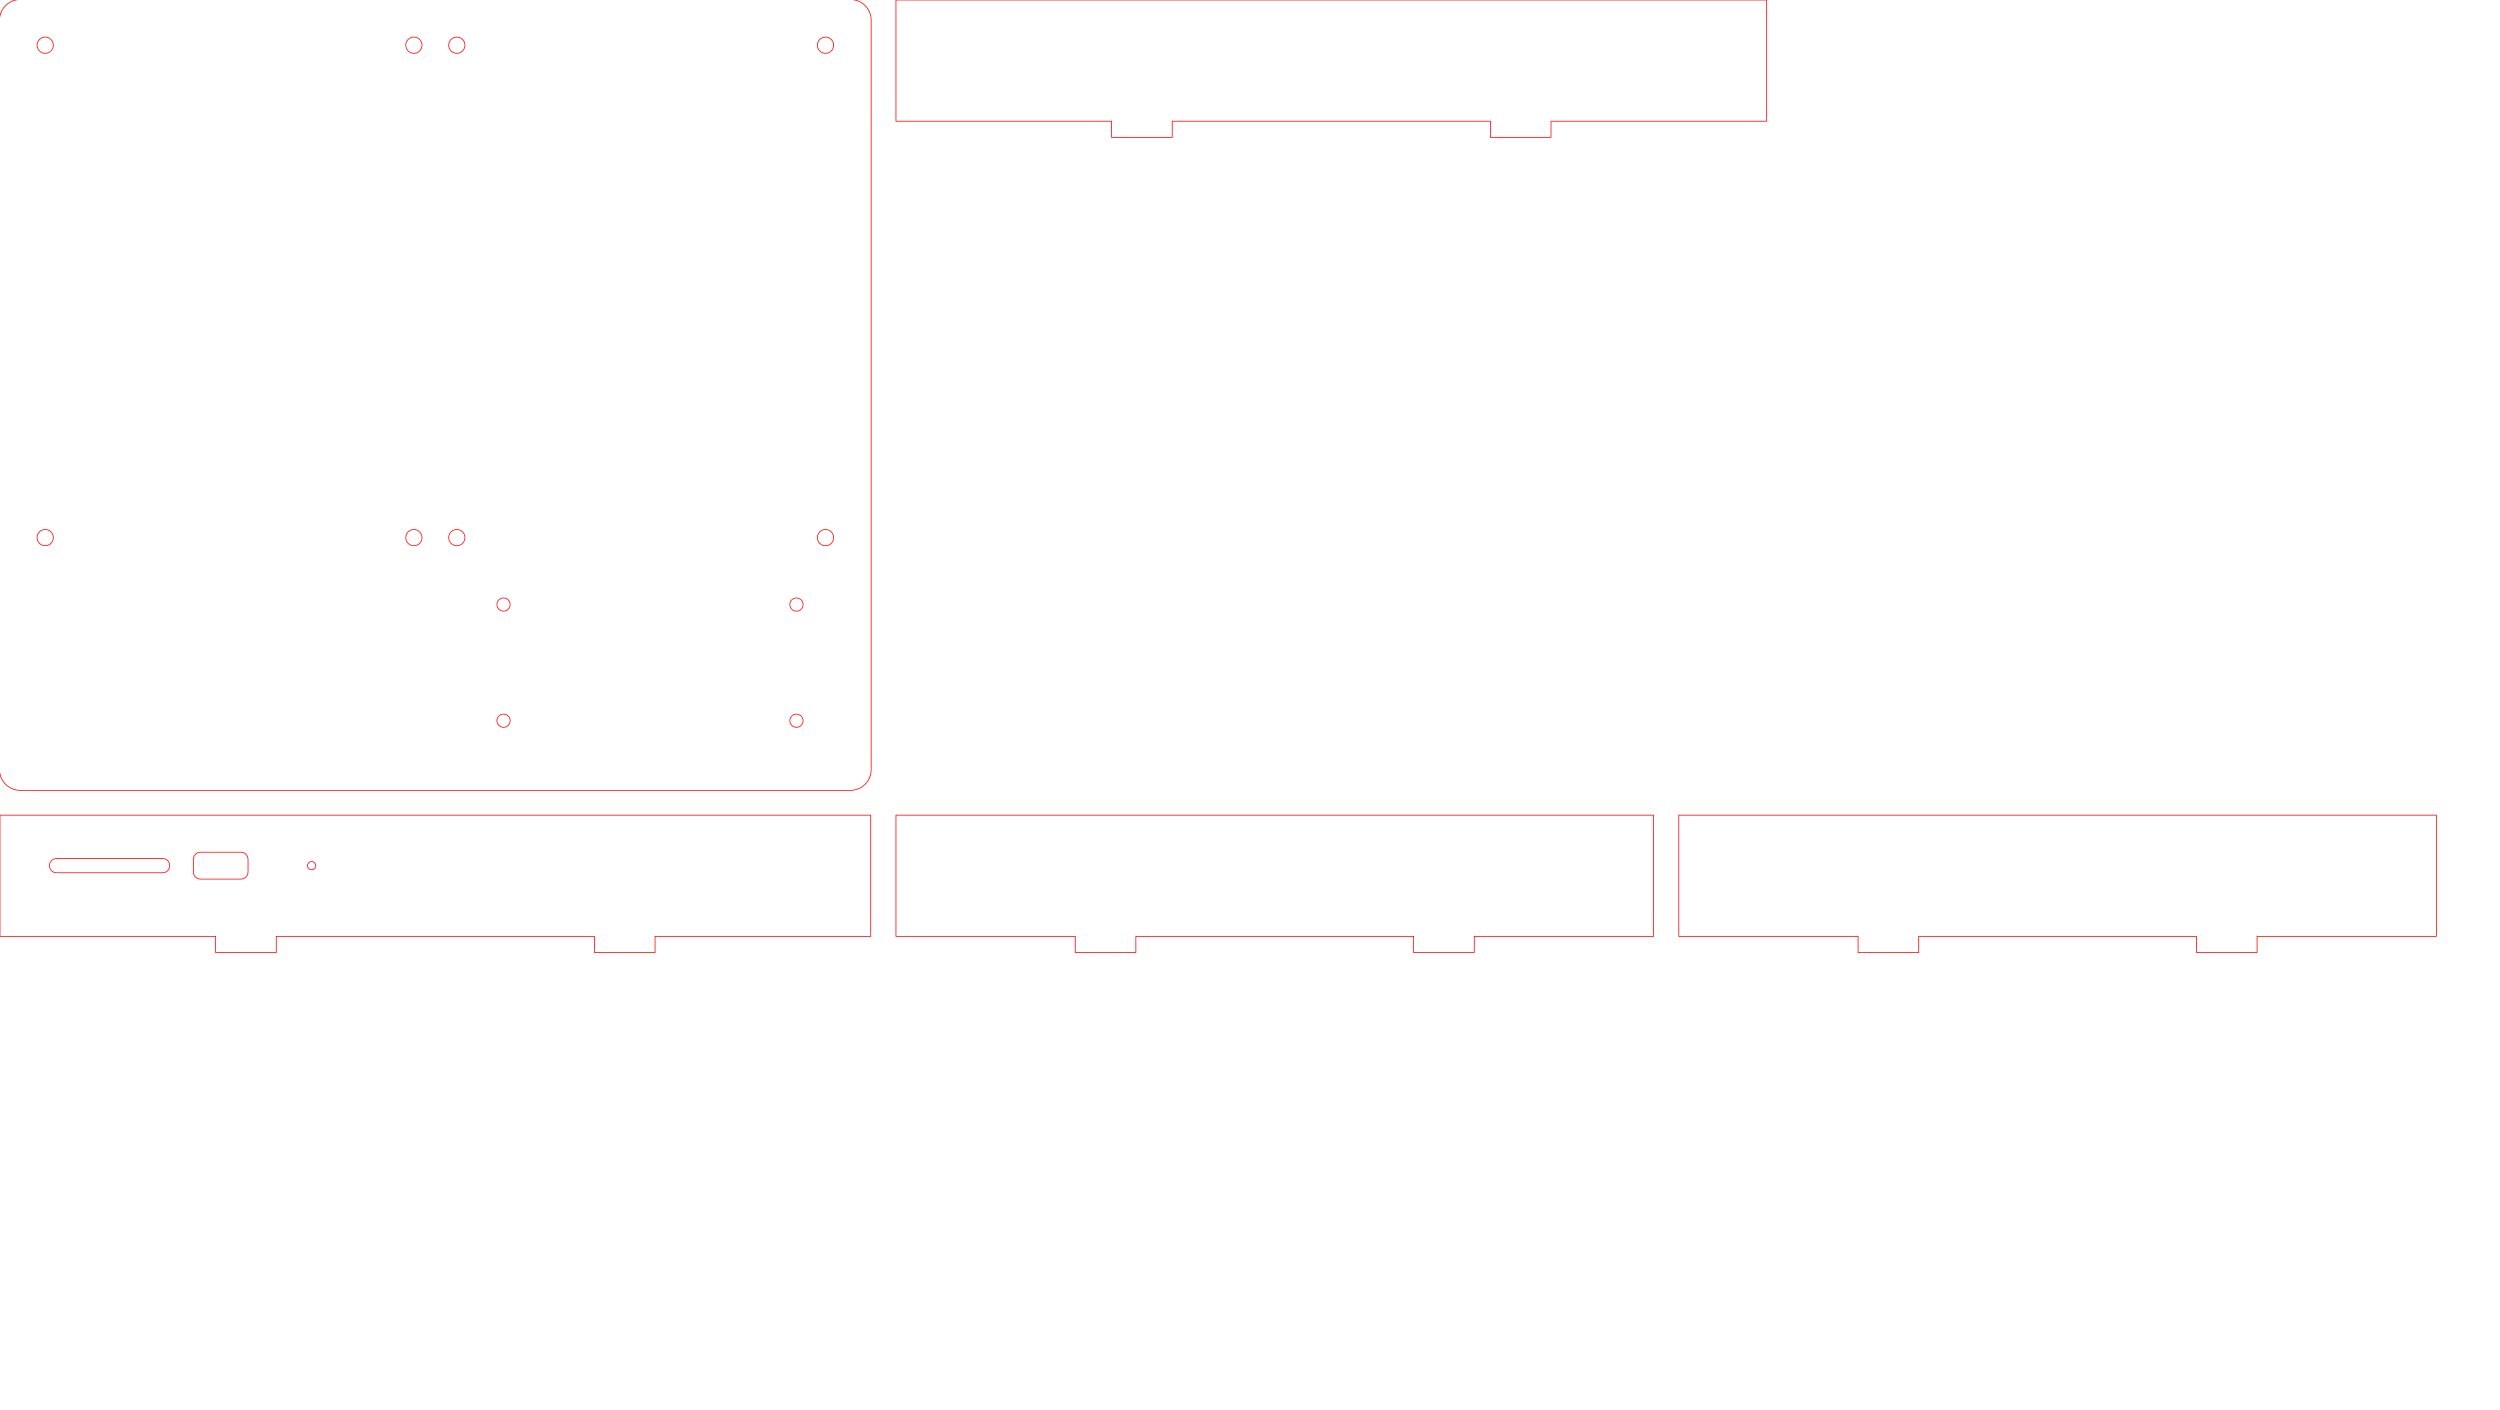
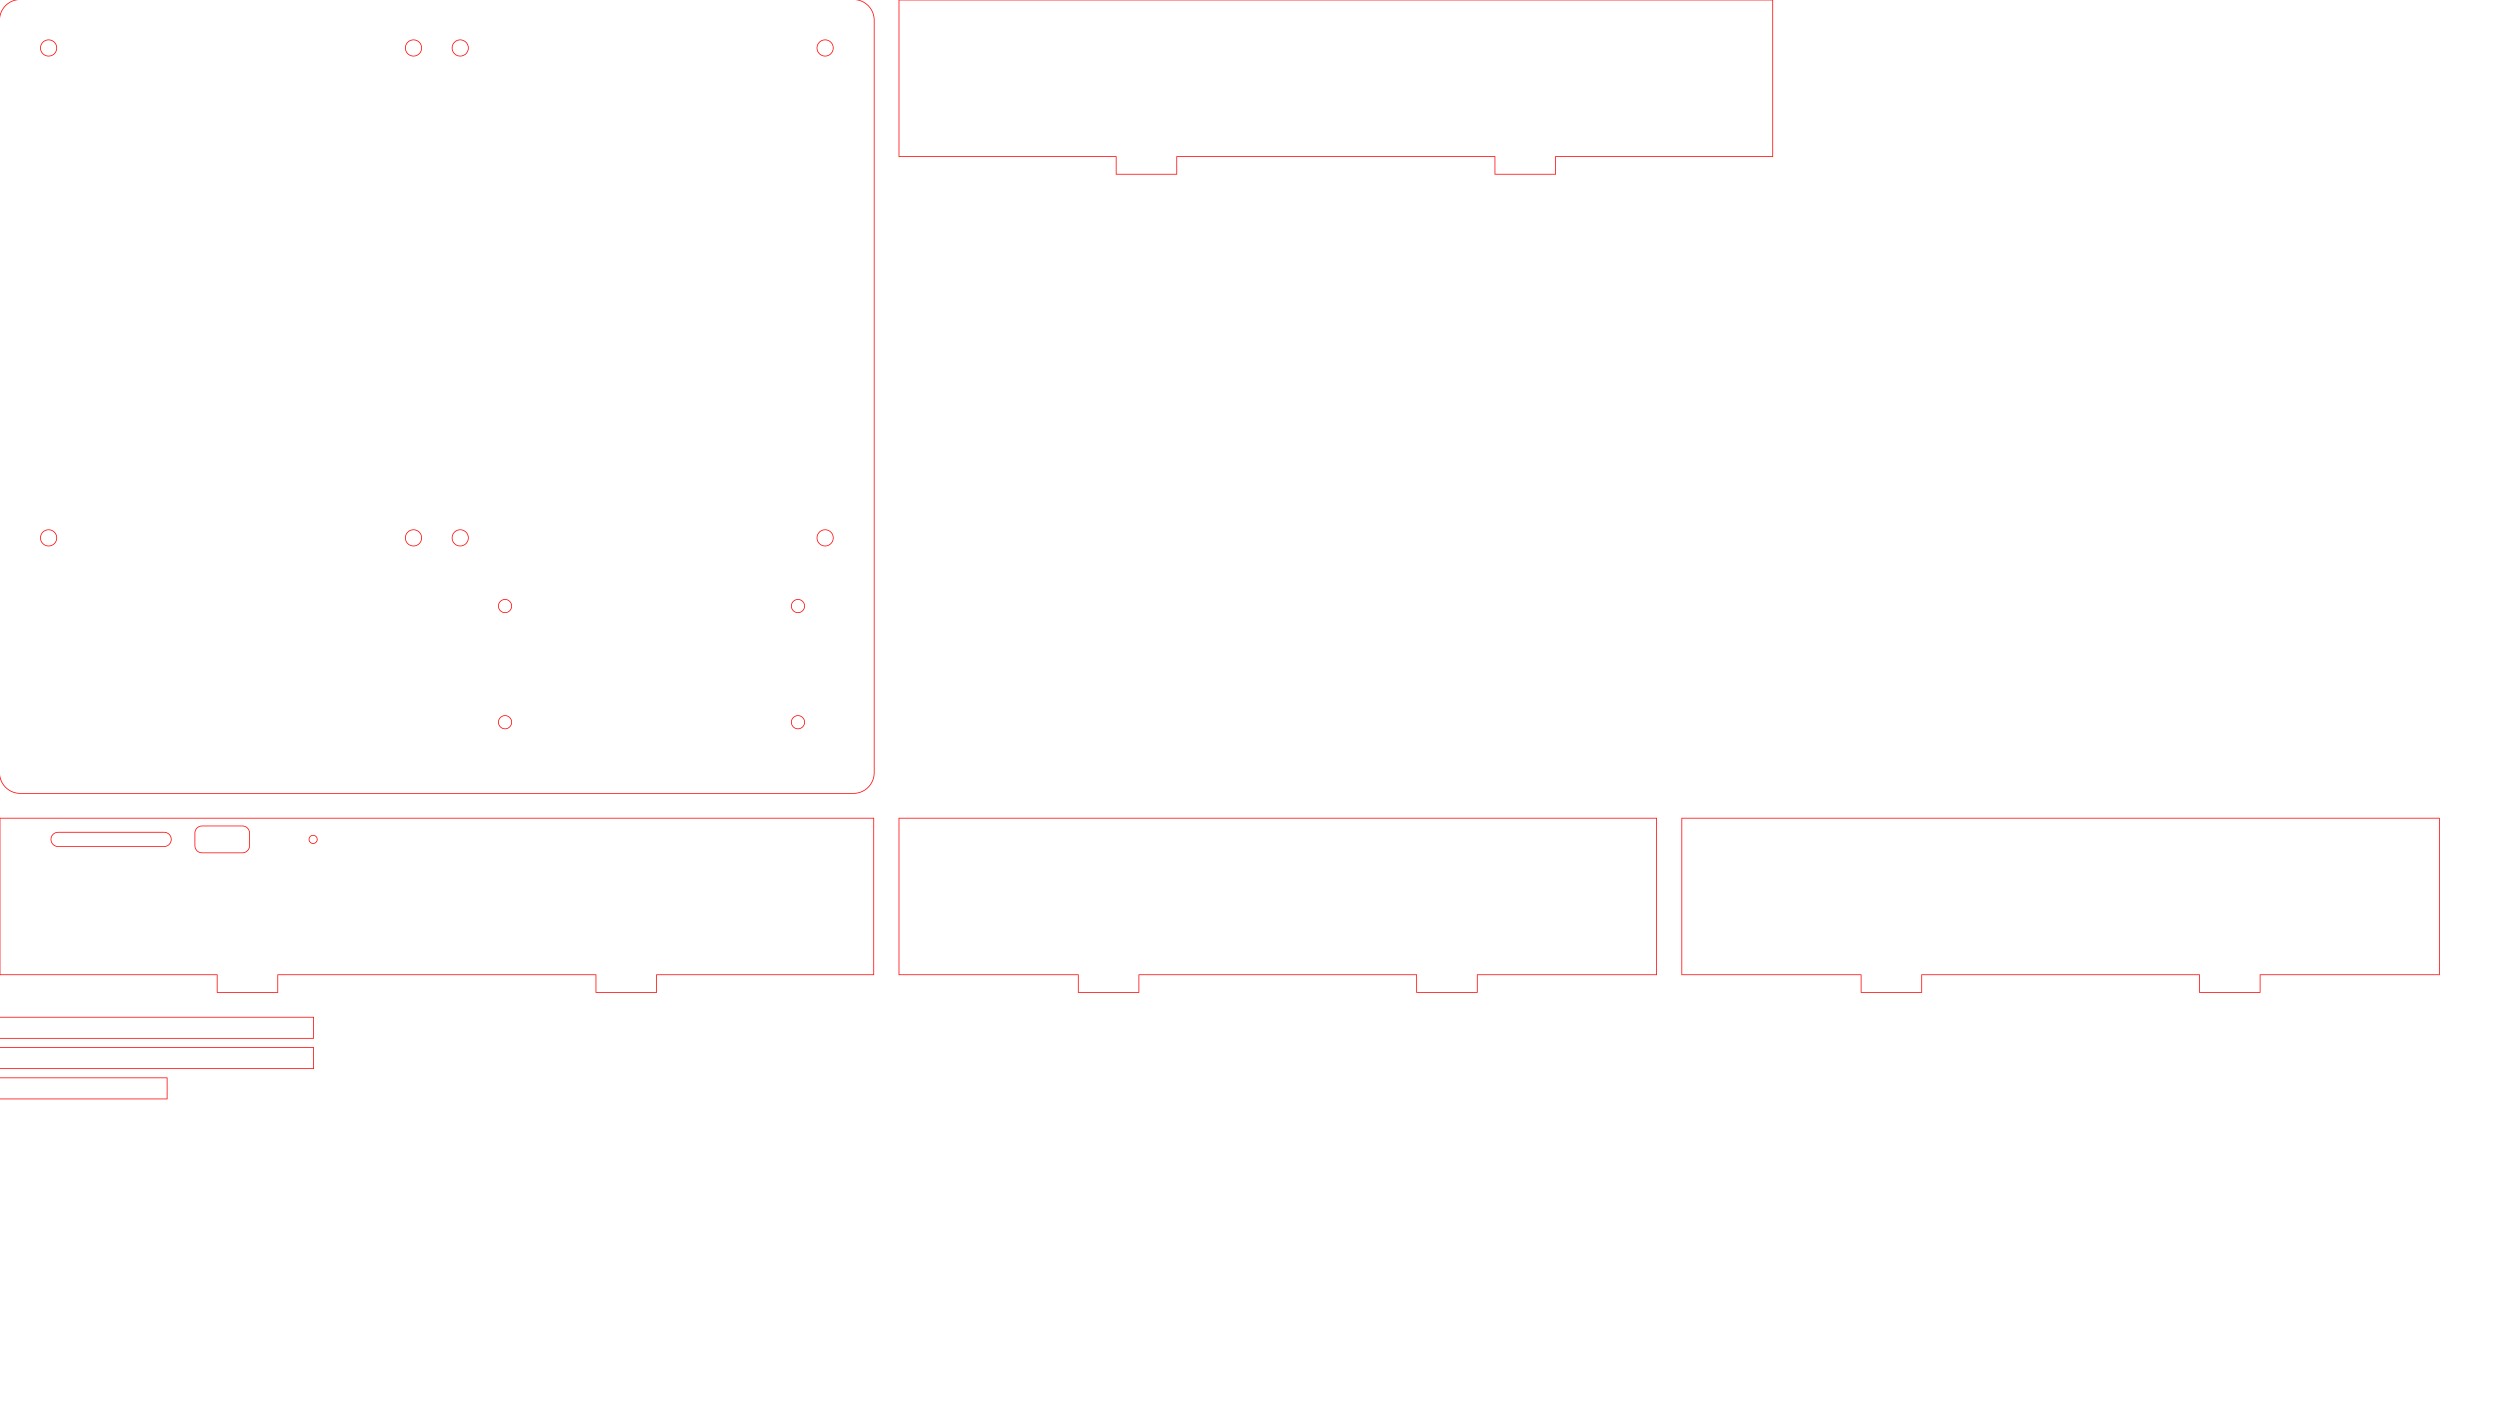
<svg xmlns="http://www.w3.org/2000/svg" width="495mm" height="279mm" viewBox="0 0 495 279">
-   <g transform="translate(0,0) translate(172.4,0) scale(-1,1)">
-     <rect x="-0.09" y="-0.09" width="172.58" height="156.58" rx="4.09" fill="none" stroke="#ff0000" stroke-width="0.15" />
-     <circle cx="8.95" cy="8.95" r="1.61" fill="none" stroke="#ff0000" stroke-width="0.15" />
-     <circle cx="81.95" cy="8.95" r="1.61" fill="none" stroke="#ff0000" stroke-width="0.15" />
-     <circle cx="8.95" cy="106.45" r="1.61" fill="none" stroke="#ff0000" stroke-width="0.15" />
-     <circle cx="81.95" cy="106.45" r="1.61" fill="none" stroke="#ff0000" stroke-width="0.15" />
-     <circle cx="90.45" cy="8.95" r="1.61" fill="none" stroke="#ff0000" stroke-width="0.15" />
-     <circle cx="163.45" cy="8.95" r="1.61" fill="none" stroke="#ff0000" stroke-width="0.15" />
-     <circle cx="90.45" cy="106.45" r="1.61" fill="none" stroke="#ff0000" stroke-width="0.15" />
-     <circle cx="163.45" cy="106.45" r="1.61" fill="none" stroke="#ff0000" stroke-width="0.15" />
-     <circle cx="14.7" cy="119.7" r="1.31" fill="none" stroke="#ff0000" stroke-width="0.15" />
-     <circle cx="14.7" cy="142.7" r="1.31" fill="none" stroke="#ff0000" stroke-width="0.15" />
-     <circle cx="72.7" cy="119.7" r="1.31" fill="none" stroke="#ff0000" stroke-width="0.15" />
-     <circle cx="72.7" cy="142.7" r="1.31" fill="none" stroke="#ff0000" stroke-width="0.15" />
+   <g transform="translate(0,0) translate(173,0) scale(-1,1)">
+     <rect x="-0.09" y="-0.09" width="173.18" height="157.18" rx="4.09" fill="none" stroke="#ff0000" stroke-width="0.15" />
+     <circle cx="9.625" cy="9.5" r="1.61" fill="none" stroke="#ff0000" stroke-width="0.15" />
+     <circle cx="81.875" cy="9.5" r="1.61" fill="none" stroke="#ff0000" stroke-width="0.15" />
+     <circle cx="9.625" cy="106.5" r="1.61" fill="none" stroke="#ff0000" stroke-width="0.15" />
+     <circle cx="81.875" cy="106.5" r="1.61" fill="none" stroke="#ff0000" stroke-width="0.15" />
+     <circle cx="91.125" cy="9.5" r="1.61" fill="none" stroke="#ff0000" stroke-width="0.15" />
+     <circle cx="163.375" cy="9.5" r="1.61" fill="none" stroke="#ff0000" stroke-width="0.15" />
+     <circle cx="91.125" cy="106.5" r="1.61" fill="none" stroke="#ff0000" stroke-width="0.15" />
+     <circle cx="163.375" cy="106.5" r="1.61" fill="none" stroke="#ff0000" stroke-width="0.15" />
+     <circle cx="15" cy="120" r="1.31" fill="none" stroke="#ff0000" stroke-width="0.15" />
+     <circle cx="15" cy="143" r="1.31" fill="none" stroke="#ff0000" stroke-width="0.15" />
+     <circle cx="73" cy="120" r="1.31" fill="none" stroke="#ff0000" stroke-width="0.15" />
+     <circle cx="73" cy="143" r="1.31" fill="none" stroke="#ff0000" stroke-width="0.15" />
  </g>
-   <g transform="translate(177.4,0)">
-     <polygon points="0,0 172.4,0 172.4,24 129.7,24 129.7,27.2 117.7,27.2 117.7,24 54.7,24 54.7,27.2 42.7,27.2 42.7,24 0,24" fill="none" stroke="#ff0000" stroke-width="0.15" />
+   <g transform="translate(178,0)">
+     <polygon points="0,0 173,0 173,31 130,31 130,34.5 118,34.5 118,31 55,31 55,34.5 43,34.5 43,31 0,31" fill="none" stroke="#ff0000" stroke-width="0.15" />
  </g>
-   <g transform="translate(0,161.4)">
-     <polygon points="0,0 172.4,0 172.4,24 129.7,24 129.7,27.2 117.7,27.2 117.7,24 54.7,24 54.7,27.2 42.7,27.2 42.7,24 0,24" fill="none" stroke="#ff0000" stroke-width="0.15" />
-     <rect x="38.29" y="7.34" width="10.82" height="5.32" rx="1.41" fill="none" stroke="#ff0000" stroke-width="0.15" />
-     <rect x="9.79" y="8.59" width="23.82" height="2.82" rx="1.41" fill="none" stroke="#ff0000" stroke-width="0.15" />
-     <circle cx="61.7" cy="10" r="0.81" fill="none" stroke="#ff0000" stroke-width="0.15" />
+   <g transform="translate(0,162)">
+     <polygon points="0,0 173,0 173,31 130,31 130,34.5 118,34.5 118,31 55,31 55,34.5 43,34.5 43,31 0,31" fill="none" stroke="#ff0000" stroke-width="0.15" />
+     <rect x="38.59" y="1.54" width="10.82" height="5.32" rx="1.41" fill="none" stroke="#ff0000" stroke-width="0.15" />
+     <rect x="10.09" y="2.79" width="23.82" height="2.82" rx="1.41" fill="none" stroke="#ff0000" stroke-width="0.15" />
+     <circle cx="62" cy="4.2" r="0.81" fill="none" stroke="#ff0000" stroke-width="0.15" />
  </g>
-   <g transform="translate(177.4,161.4)">
-     <polygon points="0,0 150,0 150,24 114.5,24 114.5,27.2 102.5,27.2 102.5,24 47.5,24 47.5,27.2 35.5,27.2 35.5,24 0,24" fill="none" stroke="#ff0000" stroke-width="0.15" />
+   <g transform="translate(178,162)">
+     <polygon points="0,0 150,0 150,31 114.5,31 114.5,34.5 102.5,34.5 102.5,31 47.5,31 47.5,34.5 35.5,34.5 35.5,31 0,31" fill="none" stroke="#ff0000" stroke-width="0.15" />
  </g>
-   <g transform="translate(332.4,161.4)">
-     <polygon points="0,0 150,0 150,24 114.5,24 114.5,27.2 102.5,27.2 102.5,24 47.5,24 47.5,27.2 35.5,27.2 35.5,24 0,24" fill="none" stroke="#ff0000" stroke-width="0.15" />
+   <g transform="translate(333,162)">
+     <polygon points="0,0 150,0 150,31 114.5,31 114.5,34.5 102.5,34.5 102.5,31 47.5,31 47.5,34.5 35.5,34.5 35.5,31 0,31" fill="none" stroke="#ff0000" stroke-width="0.15" />
+   </g>
+   <g transform="translate(0,201.5)">
+     <rect x="-0.09" y="-0.09" width="62.18" height="4.18" fill="none" stroke="#ff0000" stroke-width="0.15" />
+     <rect x="-0.09" y="5.91" width="62.18" height="4.18" fill="none" stroke="#ff0000" stroke-width="0.15" />
+     <rect x="-0.09" y="11.91" width="33.18" height="4.18" fill="none" stroke="#ff0000" stroke-width="0.15" />
  </g>
</svg>
